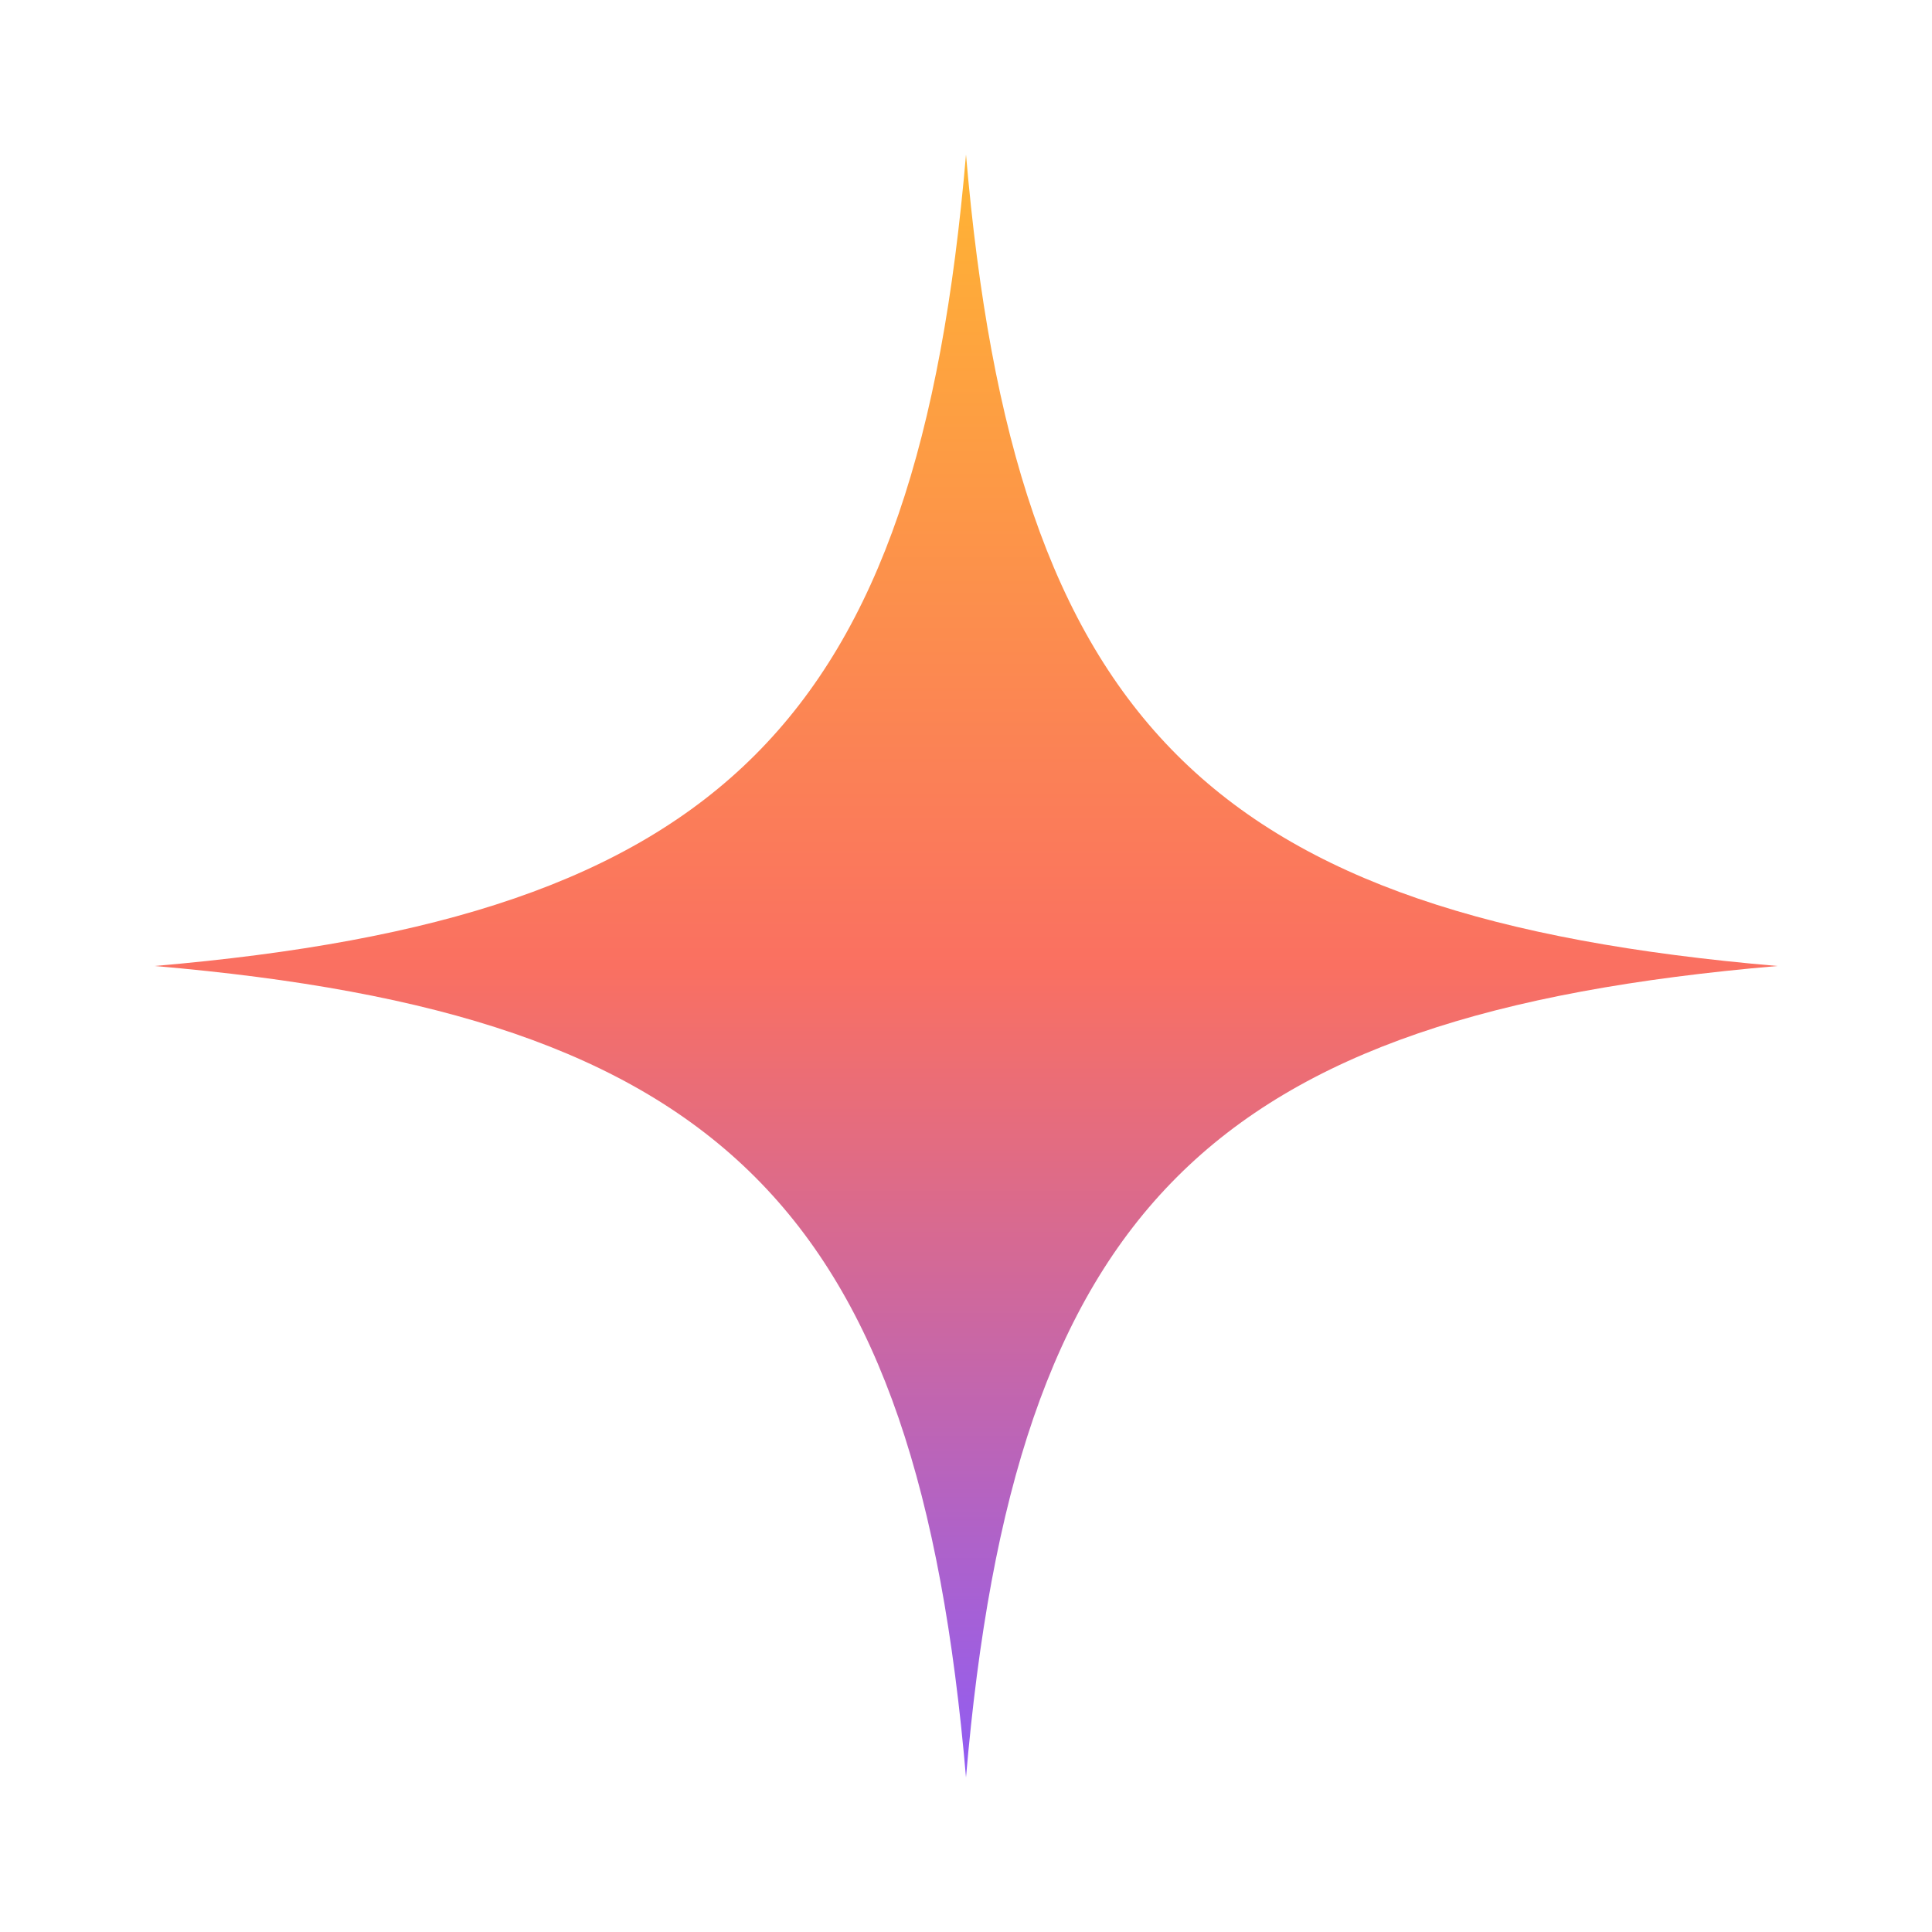
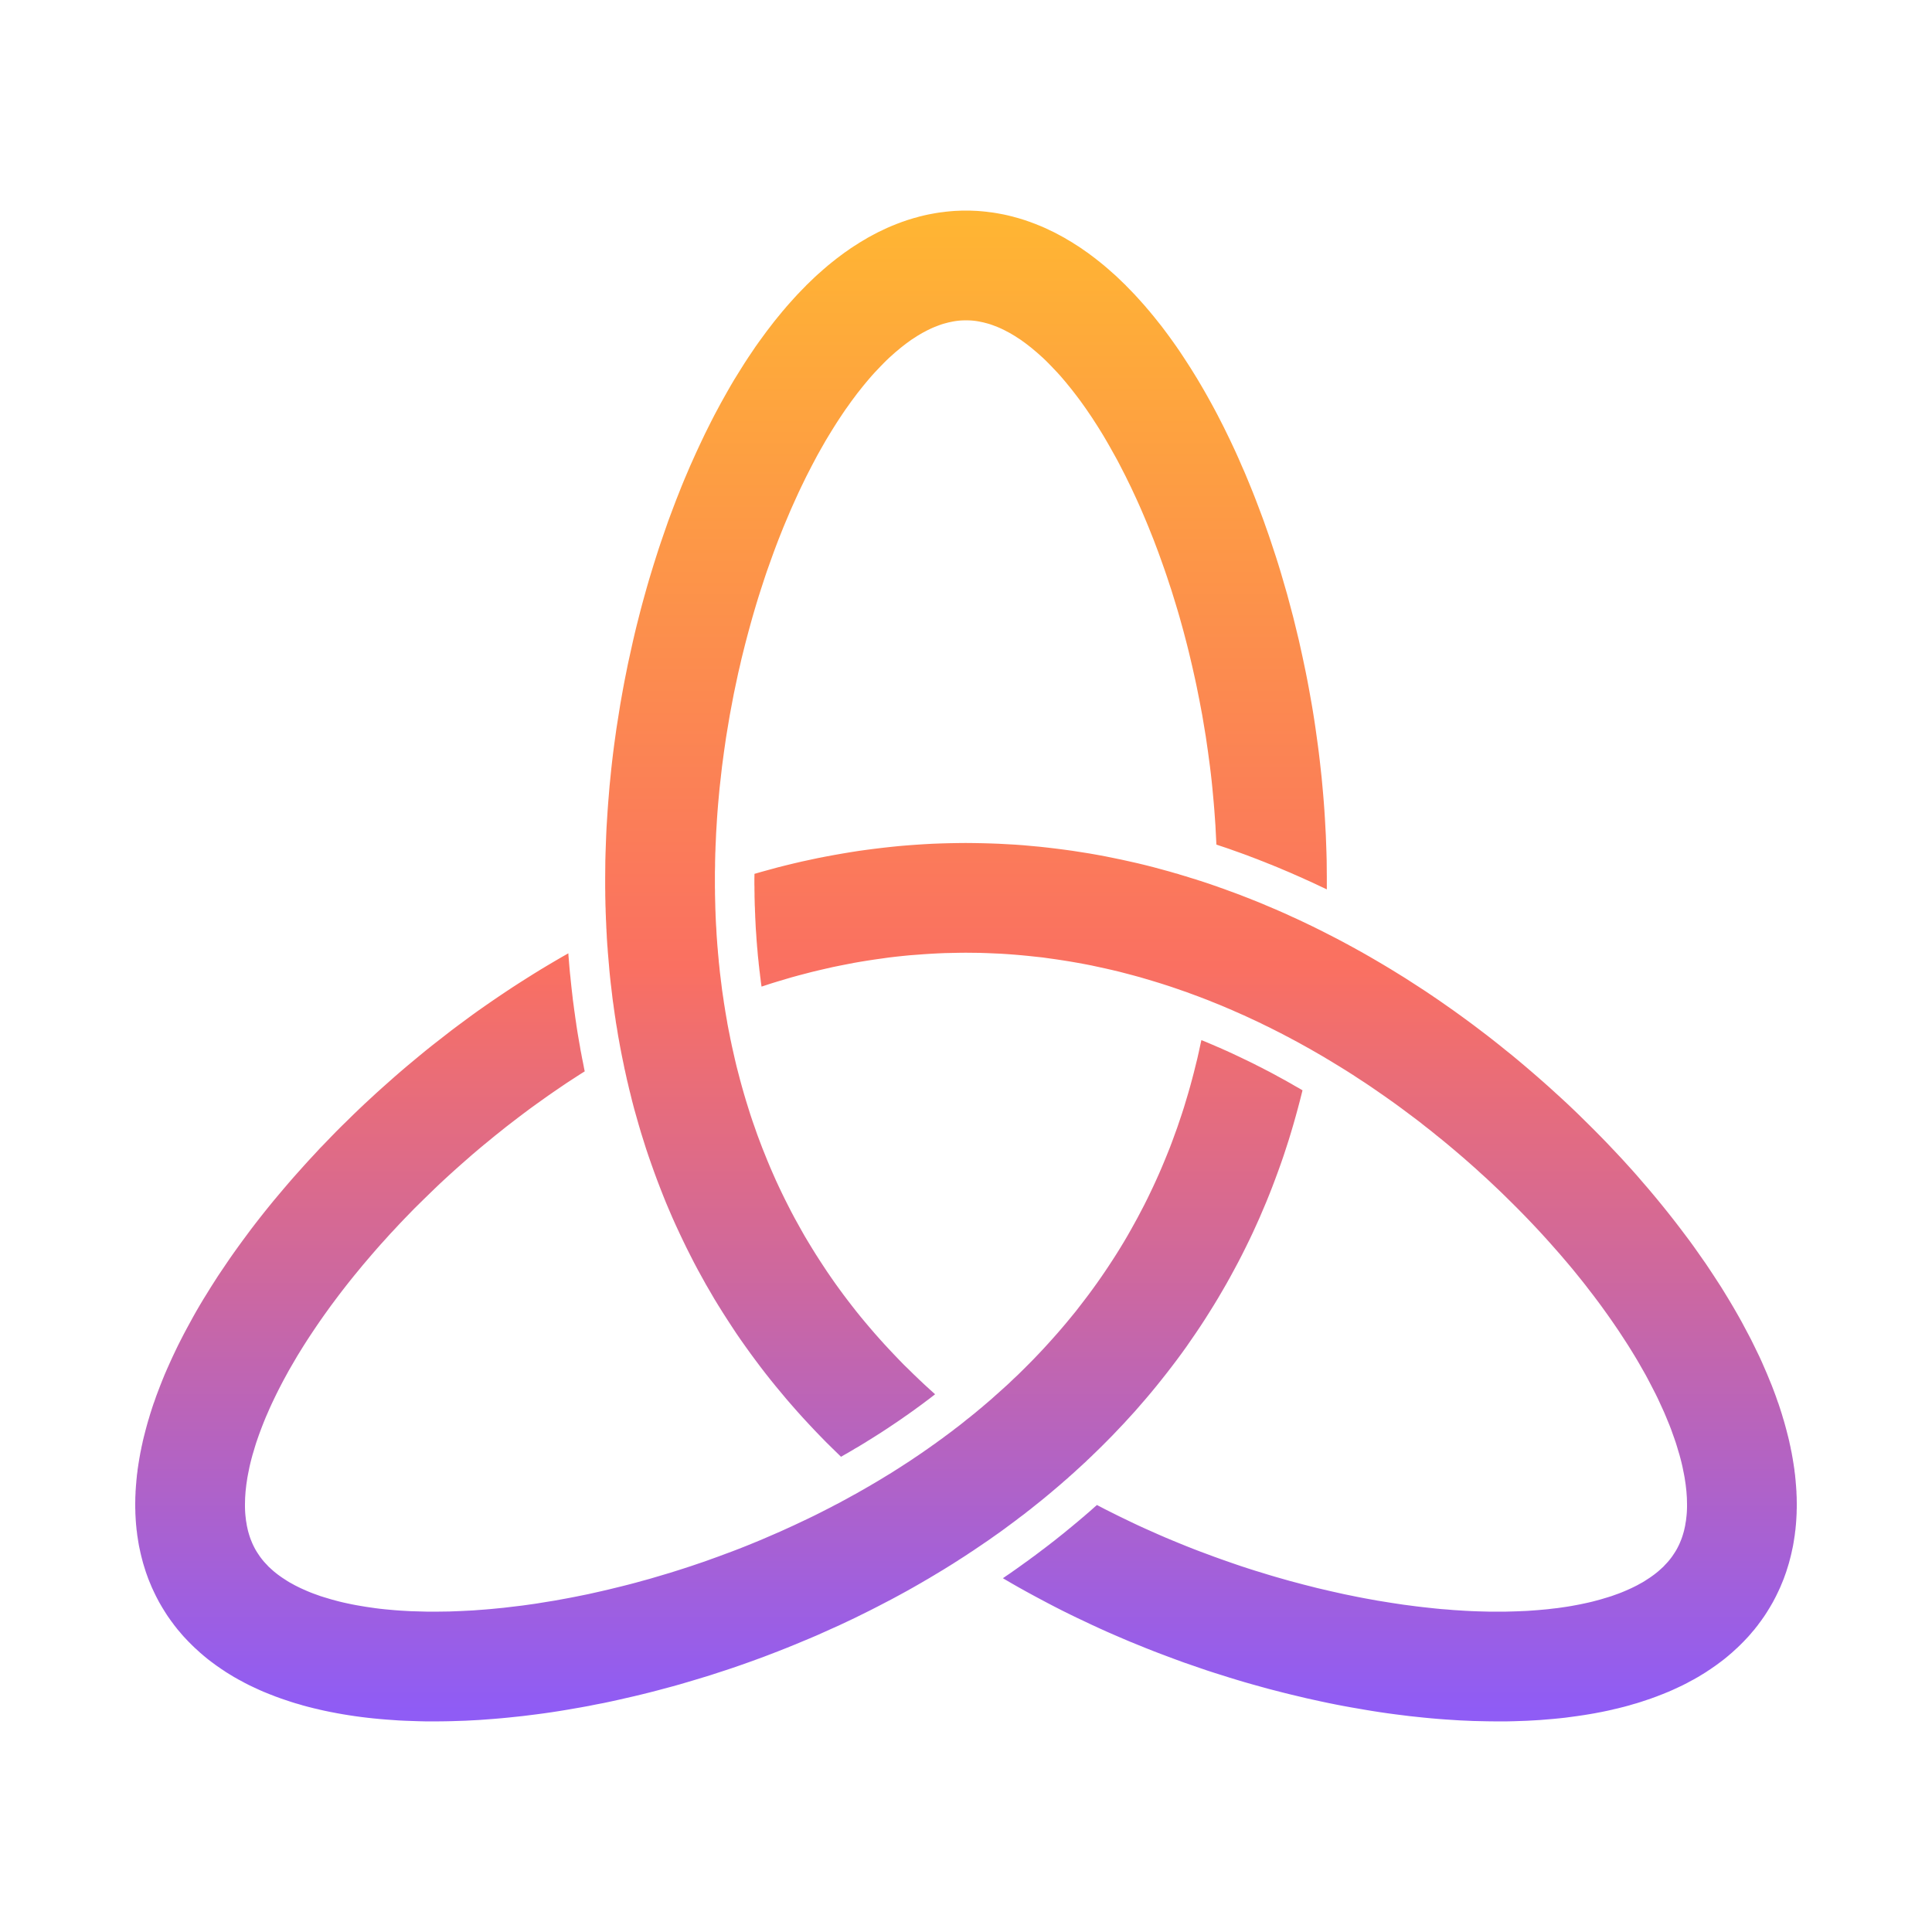
<svg xmlns="http://www.w3.org/2000/svg" width="256" height="256" viewBox="0 0 256 256">
  <defs>
    <linearGradient id="spark" x1="0" y1="0" x2="0" y2="1">
      <stop offset="0" stop-color="#FFB533" />
      <stop offset="0.5" stop-color="#FA7061" />
      <stop offset="1" stop-color="#8F5CF5" />
    </linearGradient>
  </defs>
-   <path d="M 128.00 20.48 C 134.45 95.74, 160.26 121.55, 235.52 128.00 C 160.26 134.45, 134.45 160.26, 128.00 235.52 C 121.55 160.26, 95.74 134.45, 20.48 128.00 C 95.74 121.55, 121.55 95.74, 128.00 20.48 Z" fill="url(#spark)" />
+   <path d="M111.58 192.95L111.92 192.75L112.28 192.55L112.60 192.36L112.98 192.14L113.27 191.96L113.64 191.75L113.97 191.55L114.30 191.35L114.67 191.13L114.96 190.94L115.34 190.71L115.64 190.52L115.99 190.30L116.32 190.09L116.64 189.89L116.96 189.68L117.65 189.23L117.96 189.02L118.29 188.80L118.63 188.57L118.93 188.37L119.25 188.15L119.57 187.93L119.92 187.68L120.23 187.47L120.55 187.24L120.89 187.00L121.17 186.80L121.52 186.54L121.80 186.34L122.14 186.09L122.45 185.86L122.75 185.63L123.05 185.41L123.36 185.17L123.71 184.90L123.91 184.74L123.90 184.74L123.19 184.10L122.49 183.46L121.79 182.80L121.11 182.15L120.43 181.48L119.75 180.82L119.09 180.14L118.44 179.46L117.79 178.77L117.15 178.08L116.52 177.38L115.90 176.68L115.28 175.96L114.68 175.25L114.08 174.53L113.49 173.80L112.91 173.06L112.34 172.32L111.78 171.58L111.23 170.83L110.68 170.07L110.15 169.31L109.62 168.54L109.11 167.77L108.60 166.99L108.10 166.21L107.61 165.42L107.13 164.63L106.65 163.83L106.19 163.02L105.74 162.21L105.29 161.40L104.85 160.57L104.43 159.75L104.01 158.92L103.60 158.08L103.20 157.24L102.81 156.40L102.43 155.54L102.06 154.69L101.70 153.83L101.35 152.96L101.00 152.09L100.67 151.22L100.34 150.34L100.03 149.45L99.72 148.57L99.42 147.67L99.14 146.78L98.86 145.88L98.59 144.97L98.33 144.06L98.08 143.15L97.84 142.23L97.60 141.31L97.38 140.38L97.17 139.45L96.96 138.52L96.92 138.31L96.92 138.31L96.86 138.03L96.78 137.66L96.70 137.24L96.62 136.84L96.54 136.45L96.46 136.03L96.39 135.66L96.32 135.22L96.25 134.84L96.18 134.43L96.11 134.02L96.05 133.63L95.98 133.20L95.92 132.83L95.86 132.39L95.80 132.00L95.74 131.59L95.68 131.18L95.63 130.78L95.58 130.35L95.53 129.98L95.48 129.54L95.43 129.15L95.38 128.73L95.34 128.32L95.30 127.93L95.25 127.49L95.22 127.11L95.18 126.68L95.14 126.28L95.11 125.87L95.07 125.44L95.04 125.06L95.01 124.62L94.98 124.23L94.95 123.80L94.93 123.39L94.91 122.99L94.88 122.56L94.86 122.17L94.84 121.73L94.82 121.34L94.81 120.92L94.79 120.50L94.78 120.10L94.77 119.66L94.76 119.28L94.75 118.84L94.74 118.44L94.74 118.03L94.73 117.60L94.73 117.21L94.73 116.77L94.73 116.38L94.73 115.95L94.73 115.54L94.74 115.13L94.75 114.69L94.75 114.31L94.76 113.87L94.77 113.47L94.78 113.05L94.80 112.63L94.81 112.23L94.83 111.79L94.85 111.40L94.85 111.38L94.85 111.38L94.89 110.41L94.95 109.43L95.01 108.44L95.08 107.46L95.16 106.47L95.25 105.49L95.34 104.51L95.45 103.53L95.56 102.55L95.67 101.58L95.80 100.60L95.93 99.63L96.07 98.66L96.21 97.69L96.37 96.73L96.53 95.77L96.69 94.81L96.87 93.85L97.05 92.90L97.23 91.95L97.43 91.00L97.63 90.06L97.83 89.12L98.05 88.19L98.26 87.26L98.49 86.34L98.72 85.42L98.96 84.50L99.20 83.60L99.45 82.69L99.70 81.79L99.96 80.90L100.22 80.02L100.49 79.14L100.77 78.26L101.05 77.40L101.33 76.54L101.62 75.68L101.92 74.84L102.22 74.00L102.52 73.17L102.83 72.34L103.14 71.53L103.46 70.72L103.78 69.92L104.11 69.13L104.44 68.35L104.77 67.57L105.11 66.81L105.45 66.06L105.79 65.31L106.14 64.57L106.49 63.85L106.84 63.13L107.20 62.43L107.56 61.73L107.92 61.05L108.28 60.37L108.65 59.71L109.02 59.06L109.39 58.41L109.77 57.78L110.14 57.17L110.52 56.56L110.90 55.96L111.28 55.38L111.66 54.81L112.04 54.25L112.43 53.71L112.81 53.17L113.20 52.65L113.58 52.14L113.97 51.65L114.35 51.17L114.77 50.66L115.16 50.20L115.54 49.76L115.93 49.33L116.32 48.92L116.70 48.52L117.08 48.13L117.46 47.75L117.84 47.39L118.22 47.05L118.60 46.71L118.97 46.40L119.34 46.09L119.71 45.80L120.07 45.52L120.43 45.26L120.79 45.00L121.15 44.77L121.50 44.54L121.85 44.33L122.19 44.13L122.53 43.95L122.87 43.77L123.20 43.61L123.52 43.46L123.85 43.32L124.16 43.20L124.48 43.08L124.79 42.97L125.09 42.88L125.40 42.80L125.70 42.72L125.99 42.66L126.28 42.60L126.57 42.55L126.86 42.51L127.15 42.48L127.43 42.46L127.72 42.45L128.00 42.45L128.28 42.45L128.57 42.46L128.85 42.48L129.14 42.51L129.43 42.55L129.72 42.60L130.01 42.66L130.30 42.72L130.60 42.80L130.91 42.88L131.21 42.97L131.52 43.08L131.84 43.20L132.15 43.32L132.48 43.46L132.80 43.61L133.13 43.77L133.47 43.95L133.81 44.13L134.15 44.33L134.50 44.54L134.85 44.77L135.21 45.00L135.57 45.26L135.93 45.52L136.29 45.80L136.66 46.09L137.03 46.40L137.40 46.71L137.78 47.05L138.16 47.39L138.54 47.75L138.92 48.13L139.30 48.52L139.68 48.92L140.07 49.33L140.46 49.76L140.84 50.20L141.23 50.66L141.58 51.09L141.97 51.57L142.36 52.07L142.75 52.58L143.14 53.10L143.52 53.63L143.91 54.18L144.29 54.74L144.68 55.31L145.06 55.90L145.44 56.49L145.82 57.10L146.20 57.72L146.57 58.35L146.94 58.99L147.31 59.65L147.68 60.31L148.05 60.98L148.41 61.67L148.77 62.37L149.13 63.07L149.48 63.79L149.84 64.52L150.18 65.25L150.53 66.00L150.87 66.75L151.21 67.52L151.54 68.29L151.87 69.07L152.20 69.87L152.52 70.67L152.84 71.47L153.15 72.29L153.46 73.11L153.76 73.94L154.06 74.78L154.36 75.63L154.65 76.48L154.93 77.34L155.22 78.21L155.49 79.08L155.76 79.96L156.03 80.85L156.29 81.74L156.54 82.64L156.79 83.54L157.03 84.45L157.27 85.37L157.50 86.29L157.72 87.21L157.94 88.14L158.15 89.07L158.36 90.01L158.56 90.95L158.75 91.90L158.94 92.85L159.12 93.80L159.30 94.75L159.46 95.71L159.62 96.67L159.78 97.64L159.92 98.61L160.06 99.58L160.19 100.55L160.32 101.52L160.44 102.50L160.55 103.48L160.65 104.46L160.74 105.44L160.83 106.42L160.91 107.40L160.98 108.38L161.05 109.37L161.10 110.35L161.15 111.34L161.18 111.91L161.52 112.03L161.94 112.17L162.06 112.21L162.48 112.35L162.89 112.49L163.39 112.67L163.84 112.83L164.29 112.99L164.79 113.17L165.20 113.32L165.31 113.36L165.72 113.52L166.14 113.68L166.62 113.86L167.07 114.04L167.51 114.21L168.00 114.41L168.41 114.57L168.52 114.61L168.92 114.78L169.34 114.95L169.81 115.15L170.26 115.34L170.69 115.52L171.18 115.73L171.58 115.91L171.68 115.95L172.08 116.13L172.50 116.31L172.95 116.52L173.40 116.72L173.82 116.91L174.31 117.14L174.71 117.33L175.18 117.55L175.61 117.75L175.81 117.85L175.81 117.32L175.81 116.22L175.80 115.11L175.79 114.00L175.76 112.90L175.72 111.79L175.68 110.69L175.62 109.59L175.56 108.49L175.49 107.38L175.41 106.29L175.32 105.19L175.22 104.09L175.12 103.00L175.00 101.91L174.88 100.82L174.75 99.73L174.61 98.65L174.46 97.57L174.31 96.49L174.15 95.41L173.98 94.34L173.80 93.27L173.61 92.21L173.42 91.15L173.22 90.09L173.01 89.03L172.79 87.98L172.57 86.94L172.34 85.90L172.11 84.86L171.86 83.83L171.61 82.80L171.36 81.78L171.09 80.76L170.82 79.75L170.55 78.74L170.26 77.74L169.97 76.74L169.68 75.75L169.38 74.77L169.07 73.79L168.75 72.82L168.43 71.85L168.11 70.90L167.77 69.94L167.44 69.00L167.09 68.06L166.74 67.13L166.39 66.21L166.03 65.29L165.66 64.38L165.29 63.48L164.92 62.59L164.53 61.71L164.15 60.83L163.76 59.96L163.36 59.10L162.96 58.25L162.55 57.41L162.14 56.57L161.72 55.75L161.30 54.93L160.87 54.12L160.44 53.33L160.00 52.54L159.56 51.76L159.11 50.99L158.66 50.23L158.20 49.48L157.74 48.74L157.27 48.01L156.80 47.29L156.33 46.58L155.85 45.88L155.36 45.19L154.87 44.51L154.38 43.85L153.88 43.19L153.37 42.55L152.86 41.91L152.41 41.37L152.35 41.29L151.89 40.76L151.83 40.68L151.37 40.16L151.30 40.08L150.84 39.57L150.77 39.49L150.31 38.99L150.23 38.91L149.77 38.43L149.69 38.35L149.23 37.88L149.15 37.79L148.68 37.34L148.59 37.25L148.13 36.81L148.04 36.72L147.57 36.29L147.47 36.21L147.00 35.79L146.90 35.70L146.43 35.30L146.33 35.21L145.85 34.82L145.75 34.74L145.27 34.36L145.16 34.27L144.68 33.91L144.56 33.82L144.09 33.47L143.97 33.39L143.48 33.05L143.36 32.96L142.88 32.64L142.75 32.56L142.26 32.25L142.13 32.16L141.64 31.87L141.50 31.79L141.02 31.50L140.87 31.42L140.39 31.16L140.24 31.08L139.75 30.82L139.59 30.74L139.10 30.51L138.94 30.43L138.45 30.20L138.29 30.13L137.80 29.92L137.62 29.85L137.13 29.65L136.96 29.59L136.46 29.40L136.28 29.34L135.79 29.17L135.60 29.11L135.11 28.96L134.92 28.90L134.43 28.77L134.23 28.71L133.74 28.59L133.54 28.54L133.04 28.43L132.84 28.39L132.35 28.30L132.14 28.26L131.65 28.18L131.44 28.15L130.94 28.09L130.73 28.06L130.24 28.01L130.02 27.99L129.53 27.95L129.31 27.94L128.82 27.92L128.60 27.91L128.11 27.91L127.89 27.91L127.40 27.91L127.18 27.92L126.69 27.94L126.47 27.95L125.98 27.99L125.76 28.01L125.27 28.06L125.06 28.09L124.56 28.15L124.35 28.18L123.86 28.26L123.65 28.30L123.16 28.39L122.96 28.43L122.46 28.54L122.26 28.59L121.77 28.71L121.57 28.77L121.08 28.90L120.89 28.96L120.40 29.11L120.21 29.17L119.72 29.34L119.54 29.40L119.04 29.59L118.87 29.65L118.38 29.85L118.20 29.92L117.71 30.13L117.55 30.20L117.06 30.43L116.90 30.51L116.41 30.74L116.25 30.82L115.76 31.08L115.61 31.16L115.13 31.42L114.98 31.50L114.50 31.79L114.36 31.87L113.87 32.16L113.74 32.25L113.25 32.56L113.12 32.64L112.64 32.96L112.52 33.05L112.03 33.39L111.91 33.47L111.44 33.82L111.32 33.91L110.84 34.27L110.73 34.36L110.25 34.74L110.15 34.82L109.67 35.21L109.57 35.30L109.10 35.70L109.00 35.79L108.53 36.21L108.43 36.29L107.96 36.72L107.87 36.81L107.41 37.25L107.32 37.34L106.85 37.79L106.77 37.88L106.31 38.35L106.23 38.43L105.77 38.91L105.69 38.99L105.23 39.49L105.16 39.57L104.70 40.08L104.63 40.16L104.17 40.68L104.11 40.76L103.65 41.29L103.59 41.37L103.08 41.99L102.57 42.62L102.07 43.27L101.57 43.92L101.08 44.59L100.59 45.26L100.10 45.95L99.63 46.65L99.15 47.36L98.68 48.08L98.22 48.81L97.76 49.55L97.30 50.29L96.85 51.05L96.41 51.82L95.97 52.60L95.53 53.39L95.10 54.19L94.67 54.99L94.25 55.81L93.84 56.63L93.42 57.47L93.02 58.31L92.62 59.16L92.22 60.02L91.83 60.89L91.44 61.76L91.06 62.65L90.68 63.54L90.31 64.44L89.95 65.35L89.59 66.26L89.24 67.18L88.89 68.11L88.54 69.05L88.21 70.00L87.88 70.95L87.55 71.91L87.23 72.87L86.92 73.84L86.61 74.82L86.31 75.80L86.01 76.79L85.72 77.79L85.44 78.79L85.16 79.80L84.89 80.81L84.63 81.83L84.37 82.85L84.12 83.88L83.88 84.91L83.65 85.95L83.42 86.99L83.19 88.04L82.98 89.09L82.77 90.14L82.57 91.20L82.38 92.26L82.19 93.33L82.02 94.40L81.85 95.47L81.68 96.54L81.53 97.62L81.38 98.70L81.24 99.79L81.11 100.88L80.99 101.96L80.88 103.06L80.77 104.15L80.68 105.25L80.59 106.34L80.51 107.44L80.44 108.54L80.37 109.65L80.32 110.75L80.28 111.85L80.24 112.96L80.21 114.06L80.20 115.17L80.19 116.28L80.19 117.39L80.19 117.69L80.19 117.73L80.20 118.19L80.20 118.24L80.20 118.49L80.20 118.66L80.20 118.67L80.21 119.11L80.22 119.43L80.22 119.60L80.22 119.61L80.22 119.61L80.23 120.05L80.25 120.53L80.25 120.56L80.25 120.71L80.26 120.97L80.26 121.00L80.28 121.45L80.28 121.52L80.29 121.82L80.30 121.94L80.30 121.94L80.32 122.38L80.34 122.88L80.34 122.88L80.34 122.93L80.36 123.23L80.36 123.32L80.39 123.80L80.41 124.27L80.44 124.72L80.47 125.21L80.51 125.65L80.54 126.14L80.58 126.60L80.62 127.06L80.66 127.54L80.70 127.98L80.74 128.48L80.78 128.92L80.83 129.41L80.88 129.87L80.93 130.33L80.99 130.81L81.04 131.25L81.10 131.75L81.15 132.19L81.21 132.67L81.28 133.13L81.34 133.59L81.41 134.07L81.47 134.51L81.55 135.01L81.61 135.45L81.69 135.93L81.77 136.39L81.84 136.84L81.92 137.33L82.00 137.76L82.09 138.26L82.17 138.70L82.26 139.17L82.30 139.36L82.30 139.36L82.30 139.40L82.35 139.62L82.35 139.64L82.44 140.08L82.46 140.18L82.52 140.48L82.54 140.57L82.54 140.57L82.63 141.00L82.73 141.50L82.73 141.50L82.74 141.56L82.81 141.86L82.83 141.94L82.93 142.41L82.94 142.44L82.98 142.64L83.03 142.85L83.03 142.87L83.13 143.31L83.16 143.41L83.23 143.71L83.25 143.80L83.25 143.80L83.35 144.23L83.47 144.72L83.47 144.73L83.49 144.78L83.75 145.85L84.03 146.92L84.33 147.98L84.63 149.04L84.94 150.09L85.27 151.14L85.60 152.19L85.95 153.23L86.31 154.26L86.68 155.30L87.06 156.33L87.45 157.35L87.85 158.37L88.26 159.39L88.69 160.40L89.12 161.40L89.57 162.40L90.03 163.39L90.50 164.38L90.98 165.37L91.47 166.34L91.97 167.32L92.48 168.28L93.01 169.24L93.54 170.20L94.09 171.14L94.64 172.09L95.21 173.02L95.79 173.95L96.38 174.87L96.98 175.79L97.58 176.70L98.20 177.60L98.83 178.49L99.47 179.38L100.12 180.26L100.78 181.14L101.45 182.01L102.13 182.87L102.82 183.72L103.52 184.56L104.22 185.40L104.94 186.23L105.67 187.06L106.40 187.87L107.15 188.68L107.90 189.48L108.66 190.27L109.43 191.06L110.21 191.83L111.00 192.60L111.44 193.03ZM199.73 228.09L200.61 228.07L201.48 228.04L202.35 228.01L203.21 227.96L204.07 227.91L204.91 227.84L205.76 227.77L206.59 227.69L207.42 227.60L208.24 227.49L209.05 227.38L209.86 227.26L210.66 227.13L211.35 227.01L211.45 226.99L212.13 226.86L212.24 226.84L212.91 226.70L213.01 226.68L213.68 226.53L213.78 226.50L214.44 226.35L214.55 226.32L215.19 226.16L215.30 226.13L215.93 225.96L216.05 225.92L216.67 225.74L216.79 225.71L217.40 225.52L217.52 225.48L218.12 225.28L218.24 225.24L218.83 225.04L218.96 224.99L219.54 224.78L219.66 224.73L220.23 224.51L220.36 224.46L220.92 224.23L221.05 224.18L221.60 223.94L221.73 223.88L222.27 223.63L222.40 223.57L222.93 223.32L223.07 223.25L223.58 222.99L223.72 222.91L224.22 222.64L224.36 222.57L224.85 222.29L225.00 222.21L225.47 221.92L225.62 221.83L226.09 221.54L226.23 221.44L226.69 221.14L226.83 221.04L227.28 220.73L227.42 220.63L227.85 220.31L228.00 220.20L228.42 219.88L228.57 219.76L228.97 219.43L229.12 219.30L229.52 218.96L229.66 218.83L230.04 218.48L230.19 218.35L230.56 217.99L230.70 217.85L231.06 217.49L231.20 217.34L231.55 216.97L231.69 216.82L232.02 216.44L232.15 216.28L232.48 215.90L232.61 215.73L232.92 215.34L233.04 215.17L233.34 214.77L233.46 214.60L233.75 214.19L233.87 214.01L234.14 213.59L234.25 213.41L234.51 212.99L234.62 212.80L234.87 212.37L234.97 212.19L235.20 211.75L235.30 211.56L235.52 211.11L235.61 210.92L235.82 210.47L235.91 210.27L236.10 209.81L236.18 209.62L236.37 209.15L236.44 208.95L236.61 208.48L236.68 208.28L236.83 207.80L236.89 207.61L237.04 207.12L237.09 206.93L237.22 206.43L237.27 206.24L237.39 205.74L237.43 205.54L237.54 205.04L237.58 204.85L237.67 204.33L237.70 204.14L237.78 203.62L237.81 203.44L237.87 202.91L237.90 202.73L237.95 202.19L237.97 202.01L238.01 201.47L238.02 201.30L238.05 200.75L238.06 200.58L238.07 200.03L238.08 199.86L238.08 199.30L238.08 199.14L238.07 198.57L238.07 198.41L238.04 197.84L238.04 197.68L238.00 197.11L237.99 196.95L237.94 196.37L237.93 196.22L237.87 195.63L237.86 195.49L237.78 194.90L237.77 194.75L237.68 194.16L237.66 194.02L237.56 193.41L237.54 193.28L237.43 192.67L237.41 192.54L237.28 191.93L237.26 191.80L237.12 191.18L237.10 191.06L236.95 190.43L236.92 190.32L236.76 189.69L236.73 189.57L236.56 188.94L236.53 188.83L236.35 188.19L236.31 188.08L236.12 187.43L236.09 187.33L235.88 186.68L235.85 186.58L235.63 185.92L235.59 185.83L235.36 185.17L235.33 185.07L235.05 184.32L234.76 183.56L234.45 182.81L234.14 182.05L233.81 181.29L233.48 180.53L233.13 179.76L232.76 179.00L232.39 178.24L232.01 177.47L231.61 176.71L231.20 175.94L230.79 175.17L230.36 174.40L229.92 173.63L229.47 172.86L229.01 172.09L228.54 171.32L228.06 170.54L227.56 169.77L227.06 169.00L226.55 168.23L226.03 167.45L225.49 166.68L224.95 165.91L224.40 165.13L223.84 164.36L223.26 163.59L222.68 162.82L222.09 162.05L221.49 161.28L220.88 160.51L220.26 159.74L219.63 158.97L218.99 158.20L218.35 157.44L217.69 156.68L217.03 155.91L216.36 155.15L215.68 154.40L214.99 153.64L214.29 152.89L213.58 152.14L212.87 151.39L212.14 150.64L211.41 149.90L210.67 149.16L209.92 148.42L209.17 147.68L208.41 146.95L207.64 146.22L206.86 145.50L206.07 144.78L205.28 144.06L204.48 143.35L203.67 142.64L202.86 141.94L202.04 141.24L201.21 140.54L200.38 139.85L199.53 139.17L198.69 138.49L197.83 137.81L196.97 137.14L196.10 136.48L195.23 135.82L194.35 135.17L193.46 134.52L192.57 133.88L191.67 133.25L190.77 132.62L189.86 132.00L188.94 131.38L188.02 130.78L187.09 130.18L186.16 129.58L185.22 129.00L184.28 128.42L183.33 127.85L182.38 127.29L181.42 126.73L181.17 126.59L181.17 126.59L180.81 126.38L180.73 126.34L180.46 126.18L180.39 126.14L180.38 126.14L180.00 125.93L179.57 125.69L179.56 125.68L179.49 125.64L179.22 125.50L179.17 125.47L178.76 125.25L178.73 125.23L178.52 125.11L178.35 125.03L178.34 125.02L177.95 124.81L177.78 124.72L177.54 124.59L177.51 124.58L177.51 124.58L177.12 124.37L176.69 124.15L176.67 124.14L176.56 124.08L176.31 123.95L176.28 123.94L175.87 123.73L175.44 123.51L175.05 123.31L174.60 123.09L174.20 122.89L173.77 122.68L173.35 122.48L172.94 122.28L172.49 122.07L172.09 121.88L171.64 121.67L171.23 121.49L170.80 121.29L170.37 121.09L169.96 120.91L169.50 120.71L169.10 120.53L168.64 120.34L168.22 120.16L167.79 119.98L167.35 119.79L166.94 119.62L166.47 119.43L166.06 119.27L165.60 119.08L165.18 118.92L164.74 118.75L164.29 118.57L163.88 118.42L163.40 118.24L162.98 118.09L162.52 117.92L162.09 117.76L161.65 117.61L161.19 117.44L160.77 117.30L160.29 117.13L160.29 117.13L160.28 117.13L160.20 117.10L159.87 116.99L159.41 116.84L159.38 116.83L159.24 116.78L158.99 116.70L158.96 116.70L158.52 116.55L158.46 116.53L158.19 116.45L158.06 116.41L158.05 116.41L157.63 116.28L157.14 116.12L157.14 116.12L157.13 116.12L156.98 116.08L156.72 116.00L156.25 115.86L156.23 115.85L156.08 115.80L155.83 115.73L155.80 115.73L155.53 115.65L155.53 115.65L155.02 115.50L153.96 115.21L152.89 114.92L151.83 114.65L150.76 114.39L149.69 114.15L148.61 113.91L147.54 113.69L146.46 113.47L145.38 113.27L144.30 113.08L143.22 112.91L142.14 112.74L141.05 112.59L139.97 112.45L138.88 112.32L137.79 112.20L136.70 112.10L135.61 112.00L134.52 111.92L133.42 111.86L132.33 111.80L131.24 111.76L130.15 111.73L129.05 111.71L127.96 111.70L126.87 111.71L125.77 111.73L124.68 111.76L123.59 111.80L122.49 111.86L121.40 111.93L120.31 112.01L119.22 112.10L118.13 112.21L117.04 112.33L115.95 112.46L114.87 112.60L113.78 112.75L112.70 112.92L111.62 113.10L110.54 113.29L109.46 113.49L108.38 113.70L107.31 113.93L106.24 114.16L105.17 114.41L104.10 114.67L103.03 114.94L101.97 115.23L100.91 115.52L99.97 115.79L99.97 115.99L99.96 116.41L99.96 116.76L99.96 117.20L99.97 117.56L99.97 117.98L99.98 118.37L99.98 118.75L99.99 119.13L100.00 119.52L100.01 119.96L100.03 120.33L100.04 120.73L100.06 121.14L100.07 121.50L100.09 121.89L100.11 122.28L100.13 122.71L100.15 123.09L100.18 123.48L100.21 123.90L100.23 124.24L100.26 124.68L100.29 125.03L100.32 125.45L100.36 125.84L100.39 126.21L100.42 126.59L100.46 126.97L100.51 127.41L100.54 127.76L100.59 128.17L100.63 128.57L100.68 128.93L100.72 129.31L100.77 129.68L100.82 130.12L100.87 130.48L100.91 130.73L101.22 130.63L102.13 130.33L103.04 130.05L103.95 129.78L104.86 129.51L105.77 129.26L106.69 129.02L107.61 128.78L108.53 128.56L109.44 128.35L110.36 128.14L111.29 127.95L112.21 127.77L113.13 127.59L114.05 127.43L114.98 127.28L115.90 127.14L116.83 127.01L117.75 126.88L118.68 126.77L119.61 126.67L120.53 126.58L121.46 126.51L122.39 126.44L123.32 126.38L124.24 126.33L125.17 126.29L126.10 126.27L127.03 126.25L127.96 126.24L128.89 126.25L129.82 126.26L130.75 126.29L131.67 126.33L132.60 126.37L133.53 126.43L134.46 126.50L135.39 126.58L136.31 126.67L137.24 126.77L138.17 126.87L139.09 127.00L140.02 127.13L140.94 127.27L141.87 127.42L142.79 127.58L143.72 127.75L144.64 127.93L145.56 128.13L146.48 128.33L147.40 128.54L148.32 128.76L149.24 129.00L150.15 129.24L151.07 129.49L151.98 129.76L152.89 130.03L153.80 130.31L154.61 130.57L154.61 130.57L154.86 130.65L155.28 130.79L155.63 130.91L156.04 131.05L156.41 131.18L156.81 131.32L157.20 131.45L157.57 131.59L157.98 131.74L158.33 131.87L158.74 132.02L159.11 132.16L159.50 132.31L159.89 132.46L160.25 132.60L160.66 132.77L161.01 132.91L161.41 133.07L161.78 133.22L162.16 133.38L162.55 133.55L162.91 133.70L163.31 133.87L163.66 134.03L164.06 134.20L164.43 134.37L164.80 134.53L165.19 134.71L165.54 134.87L165.94 135.06L166.29 135.22L166.67 135.40L167.05 135.58L167.41 135.76L167.80 135.95L168.14 136.11L168.53 136.31L168.89 136.49L169.26 136.68L169.64 136.87L169.99 137.05L170.38 137.26L170.72 137.43L171.10 137.64L171.46 137.83L171.82 138.02L172.20 138.23L172.54 138.42L172.92 138.63L173.26 138.82L173.64 139.03L174.00 139.24L174.35 139.44L174.73 139.66L175.06 139.85L175.44 140.07L175.78 140.28L176.14 140.49L176.50 140.71L176.84 140.92L177.22 141.15L177.55 141.35L177.92 141.58L178.26 141.79L178.61 142.01L178.97 142.24L178.97 142.24L179.24 142.41L180.06 142.95L180.89 143.49L181.71 144.04L182.52 144.60L183.33 145.16L184.14 145.73L184.94 146.30L185.73 146.88L186.52 147.47L187.31 148.06L188.09 148.65L188.86 149.26L189.63 149.86L190.39 150.48L191.15 151.09L191.90 151.71L192.65 152.34L193.39 152.97L194.12 153.60L194.85 154.24L195.57 154.88L196.28 155.53L196.99 156.17L197.69 156.83L198.38 157.48L199.07 158.14L199.74 158.80L200.41 159.46L201.08 160.13L201.73 160.79L202.38 161.46L203.02 162.13L203.66 162.81L204.28 163.48L204.90 164.16L205.50 164.83L206.10 165.51L206.70 166.19L207.28 166.87L207.85 167.54L208.42 168.22L208.97 168.90L209.52 169.58L210.06 170.26L210.58 170.94L211.10 171.61L211.61 172.29L212.11 172.96L212.60 173.64L213.08 174.31L213.55 174.98L214.01 175.65L214.46 176.31L214.90 176.98L215.33 177.64L215.75 178.29L216.16 178.95L216.56 179.60L216.95 180.25L217.32 180.89L217.69 181.54L218.05 182.17L218.39 182.81L218.72 183.44L219.04 184.06L219.36 184.68L219.66 185.29L219.94 185.90L220.22 186.51L220.49 187.10L220.74 187.69L220.98 188.28L221.22 188.86L221.44 189.43L221.66 190.05L221.86 190.61L222.05 191.16L222.22 191.71L222.38 192.25L222.54 192.78L222.68 193.30L222.81 193.81L222.93 194.32L223.03 194.82L223.13 195.31L223.22 195.79L223.29 196.26L223.36 196.72L223.41 197.17L223.46 197.61L223.49 198.04L223.52 198.47L223.53 198.88L223.54 199.28L223.54 199.68L223.53 200.06L223.51 200.44L223.48 200.80L223.44 201.15L223.40 201.50L223.34 201.84L223.29 202.16L223.22 202.48L223.15 202.79L223.07 203.09L222.98 203.39L222.89 203.67L222.79 203.95L222.68 204.22L222.57 204.49L222.45 204.75L222.32 205.01L222.19 205.26L222.05 205.50L221.90 205.74L221.74 205.98L221.58 206.22L221.41 206.45L221.23 206.68L221.04 206.91L220.84 207.13L220.63 207.35L220.42 207.58L220.19 207.79L219.95 208.01L219.70 208.23L219.44 208.44L219.17 208.65L218.88 208.86L218.58 209.07L218.27 209.27L217.95 209.48L217.62 209.68L217.27 209.87L216.91 210.07L216.53 210.26L216.14 210.45L215.74 210.63L215.33 210.81L214.90 210.99L214.46 211.16L214.01 211.32L213.54 211.49L213.06 211.64L212.56 211.79L212.06 211.94L211.54 212.08L211.01 212.22L210.46 212.35L209.91 212.47L209.34 212.59L208.76 212.70L208.22 212.80L207.61 212.90L207.00 212.99L206.37 213.08L205.73 213.15L205.08 213.23L204.42 213.29L203.75 213.35L203.07 213.40L202.38 213.45L201.68 213.48L200.97 213.51L200.25 213.53L199.53 213.55L198.79 213.55L198.04 213.55L197.29 213.55L196.53 213.53L195.76 213.51L194.98 213.48L194.19 213.44L193.40 213.39L192.60 213.34L191.79 213.27L190.98 213.21L190.16 213.13L189.33 213.04L188.50 212.95L187.66 212.85L186.82 212.74L185.97 212.63L185.11 212.50L184.25 212.37L183.39 212.23L182.52 212.09L181.64 211.93L180.76 211.77L179.88 211.60L179.00 211.42L178.11 211.24L177.22 211.04L176.32 210.84L175.42 210.63L174.52 210.42L173.62 210.19L172.71 209.96L171.81 209.72L170.90 209.48L169.99 209.22L169.07 208.96L168.16 208.69L167.25 208.41L166.33 208.13L165.42 207.84L164.50 207.54L163.59 207.23L162.67 206.91L161.76 206.59L160.84 206.26L159.93 205.92L159.01 205.58L158.10 205.23L157.19 204.87L156.28 204.50L155.38 204.13L154.47 203.75L153.57 203.36L152.67 202.96L151.77 202.56L150.87 202.15L149.98 201.73L149.09 201.30L148.20 200.87L147.32 200.43L146.44 199.99L145.56 199.53L145.35 199.42L145.04 199.69L144.68 200.01L144.32 200.33L143.92 200.67L143.59 200.96L143.49 201.04L143.16 201.32L142.82 201.61L142.42 201.94L142.05 202.25L141.68 202.55L141.27 202.89L140.93 203.17L140.84 203.24L140.50 203.51L140.15 203.79L139.75 204.11L139.36 204.41L138.99 204.70L138.57 205.02L138.22 205.29L138.13 205.35L137.78 205.62L137.42 205.89L137.02 206.19L136.62 206.48L136.25 206.76L135.81 207.07L135.45 207.33L135.02 207.64L134.64 207.91L134.24 208.19L133.83 208.48L133.46 208.73L133.37 208.79L133.01 209.04L132.89 209.12L133.02 209.20L133.98 209.76L134.94 210.31L135.91 210.85L136.88 211.38L137.85 211.90L138.83 212.42L139.81 212.93L140.79 213.43L141.78 213.92L142.77 214.40L143.77 214.87L144.76 215.34L145.76 215.80L146.76 216.25L147.77 216.69L148.77 217.12L149.78 217.55L150.79 217.96L151.80 218.37L152.81 218.77L153.83 219.16L154.84 219.54L155.86 219.92L156.87 220.29L157.89 220.64L158.90 220.99L159.92 221.34L160.94 221.67L161.96 221.99L162.97 222.31L163.99 222.62L165.00 222.92L166.02 223.21L167.03 223.49L168.04 223.77L169.05 224.03L170.06 224.29L171.07 224.54L172.08 224.78L173.08 225.02L174.08 225.24L175.08 225.46L176.08 225.67L177.07 225.87L178.06 226.06L179.05 226.24L180.04 226.41L181.02 226.58L182.00 226.74L182.97 226.89L183.94 227.03L184.91 227.16L185.87 227.28L186.83 227.40L187.78 227.50L188.73 227.60L189.68 227.69L190.62 227.77L191.55 227.84L192.48 227.90L193.41 227.96L194.33 228.00L195.24 228.04L196.15 228.06L197.06 228.08L197.95 228.09L198.84 228.09ZM58.12 228.09L59.02 228.08L59.92 228.06L60.83 228.03L61.74 228.00L62.66 227.95L63.58 227.90L64.51 227.83L65.45 227.76L66.39 227.68L67.33 227.59L68.28 227.49L69.23 227.39L70.19 227.27L71.15 227.15L72.12 227.02L73.09 226.88L74.06 226.73L75.04 226.57L76.02 226.40L77.00 226.23L77.99 226.05L78.98 225.85L79.98 225.66L80.97 225.45L81.97 225.23L82.97 225.00L83.98 224.77L84.98 224.53L85.99 224.28L87.00 224.02L88.01 223.75L89.02 223.48L90.03 223.20L91.05 222.90L92.06 222.60L93.08 222.29L94.10 221.98L95.11 221.65L96.13 221.32L97.15 220.98L98.16 220.63L99.18 220.27L100.20 219.90L101.21 219.53L102.23 219.14L103.24 218.75L104.25 218.35L105.26 217.94L106.27 217.52L107.28 217.10L108.29 216.67L109.29 216.22L110.29 215.77L111.29 215.32L112.29 214.85L113.28 214.38L114.27 213.89L115.26 213.40L116.24 212.90L117.22 212.39L118.20 211.88L119.18 211.35L120.15 210.82L121.11 210.28L122.07 209.73L122.63 209.40L122.63 209.40L122.98 209.20L122.98 209.20L123.03 209.17L123.30 209.01L123.36 208.97L123.77 208.73L123.80 208.71L123.98 208.60L124.16 208.49L124.17 208.49L124.56 208.25L124.66 208.19L124.93 208.03L124.98 208.00L124.98 208.00L125.35 207.77L125.77 207.51L125.78 207.50L125.87 207.45L126.12 207.29L126.16 207.27L126.55 207.02L126.59 206.99L126.81 206.86L126.95 206.77L126.95 206.76L127.33 206.52L127.61 206.34L127.74 206.26L127.75 206.25L127.75 206.25L128.12 206.01L128.52 205.74L128.91 205.49L129.29 205.23L129.69 204.96L130.06 204.71L130.47 204.43L130.84 204.18L131.23 203.91L131.62 203.63L131.99 203.37L132.39 203.09L132.75 202.83L133.15 202.54L133.51 202.27L133.89 201.99L134.28 201.70L134.63 201.44L135.03 201.13L135.38 200.87L135.78 200.57L136.14 200.28L136.51 200.00L136.88 199.70L137.23 199.42L137.63 199.10L137.97 198.83L138.35 198.52L138.71 198.22L139.06 197.93L139.44 197.61L139.77 197.33L140.16 197.00L140.50 196.71L140.87 196.39L140.88 196.37L140.99 196.28L141.20 196.10L141.22 196.08L141.57 195.78L141.61 195.73L141.82 195.55L141.93 195.46L141.93 195.45L142.26 195.16L142.64 194.81L142.64 194.81L142.64 194.81L142.67 194.78L142.97 194.51L143.33 194.18L143.34 194.17L143.45 194.07L143.65 193.88L143.67 193.87L144.01 193.55L144.05 193.50L144.26 193.31L144.36 193.22L144.36 193.21L144.68 192.91L144.93 192.66L144.93 192.66L145.05 192.55L145.84 191.78L146.62 191.00L147.39 190.22L148.15 189.42L148.91 188.62L149.65 187.81L150.39 187.00L151.11 186.17L151.83 185.34L152.54 184.50L153.23 183.66L153.92 182.80L154.60 181.94L155.27 181.07L155.93 180.20L156.58 179.32L157.22 178.43L157.84 177.53L158.46 176.63L159.07 175.72L159.67 174.80L160.25 173.88L160.83 172.95L161.40 172.01L161.95 171.07L162.50 170.12L163.03 169.17L163.55 168.21L164.07 167.24L164.57 166.27L165.06 165.29L165.54 164.31L166.01 163.32L166.46 162.33L166.91 161.33L167.34 160.32L167.77 159.31L168.18 158.30L168.58 157.28L168.97 156.25L169.35 155.22L169.72 154.19L170.08 153.15L170.42 152.11L170.76 151.06L171.08 150.01L171.39 148.96L171.69 147.90L171.98 146.84L172.26 145.78L172.53 144.71L172.59 144.47L172.39 144.35L172.10 144.18L171.72 143.97L171.39 143.78L171.05 143.58L170.69 143.38L170.38 143.20L169.99 142.99L169.68 142.82L169.31 142.62L168.97 142.43L168.63 142.25L168.30 142.07L167.95 141.89L167.56 141.69L167.24 141.52L166.88 141.34L166.52 141.16L166.19 140.99L165.85 140.82L165.50 140.65L165.11 140.46L164.77 140.30L164.42 140.13L164.04 139.95L163.72 139.80L163.32 139.61L163.01 139.47L162.63 139.29L162.28 139.14L161.93 138.98L161.59 138.83L161.23 138.68L160.83 138.50L160.51 138.37L160.12 138.20L159.76 138.05L159.42 137.91L159.19 137.82L159.05 138.45L158.85 139.38L158.64 140.31L158.41 141.23L158.18 142.16L157.94 143.07L157.69 143.99L157.43 144.90L157.16 145.80L156.89 146.70L156.60 147.60L156.30 148.49L156.00 149.38L155.68 150.26L155.36 151.14L155.03 152.02L154.68 152.89L154.33 153.75L153.97 154.61L153.60 155.47L153.22 156.32L152.83 157.17L152.43 158.01L152.03 158.84L151.61 159.68L151.18 160.50L150.75 161.32L150.30 162.14L149.85 162.95L149.39 163.76L148.92 164.56L148.44 165.35L147.95 166.14L147.45 166.92L146.94 167.70L146.42 168.48L145.90 169.24L145.36 170.01L144.82 170.76L144.27 171.51L143.70 172.26L143.13 173.00L142.56 173.74L141.97 174.46L141.37 175.19L140.77 175.90L140.15 176.62L139.53 177.32L138.90 178.02L138.26 178.72L137.62 179.40L136.96 180.09L136.30 180.76L135.63 181.43L134.95 182.10L134.26 182.75L133.57 183.41L132.86 184.05L132.47 184.40L132.47 184.40L132.24 184.61L131.93 184.88L131.62 185.16L131.33 185.42L130.99 185.71L130.71 185.95L130.38 186.23L130.08 186.49L129.76 186.75L129.44 187.02L129.14 187.27L128.79 187.55L128.51 187.78L128.16 188.05L127.85 188.30L127.53 188.56L127.20 188.82L126.89 189.06L126.54 189.32L126.24 189.56L125.89 189.82L125.57 190.06L125.24 190.30L124.90 190.56L124.59 190.78L124.23 191.04L123.92 191.27L123.57 191.51L123.24 191.75L122.91 191.98L122.55 192.23L122.24 192.45L121.87 192.70L121.55 192.92L121.20 193.15L120.85 193.39L120.52 193.61L120.15 193.85L119.84 194.05L119.47 194.29L119.13 194.51L118.78 194.73L118.42 194.96L118.09 195.17L117.71 195.40L117.38 195.60L117.02 195.82L116.66 196.04L116.31 196.25L115.94 196.47L115.61 196.66L115.23 196.89L114.89 197.08L114.52 197.30L114.16 197.50L113.81 197.70L113.43 197.92L113.09 198.10L112.71 198.31L112.35 198.51L111.99 198.71L111.61 198.91L111.27 199.10L110.88 199.30L110.53 199.48L110.18 199.67L110.18 199.67L109.61 199.96L108.73 200.41L107.85 200.85L106.96 201.28L106.07 201.70L105.18 202.12L104.28 202.53L103.38 202.94L102.48 203.33L101.58 203.72L100.67 204.11L99.77 204.48L98.86 204.85L97.95 205.21L97.04 205.56L96.12 205.90L95.21 206.24L94.29 206.57L93.38 206.90L92.46 207.21L91.55 207.52L90.63 207.82L89.72 208.11L88.80 208.40L87.89 208.67L86.98 208.94L86.07 209.21L85.15 209.46L84.25 209.71L83.34 209.95L82.43 210.18L81.53 210.40L80.63 210.62L79.73 210.83L78.84 211.03L77.95 211.23L77.06 211.41L76.17 211.59L75.29 211.76L74.41 211.92L73.54 212.08L72.67 212.22L71.81 212.36L70.95 212.50L70.09 212.62L69.24 212.74L68.40 212.84L67.56 212.94L66.73 213.04L65.90 213.12L65.08 213.20L64.27 213.27L63.46 213.33L62.67 213.39L61.87 213.43L61.09 213.47L60.31 213.50L59.54 213.53L58.78 213.54L58.03 213.55L57.28 213.55L56.55 213.55L55.82 213.53L55.11 213.51L54.40 213.49L53.70 213.45L53.01 213.41L52.33 213.36L51.66 213.30L51.01 213.24L50.36 213.17L49.72 213.09L49.10 213.00L48.48 212.91L47.88 212.81L47.24 212.70L46.66 212.59L46.09 212.47L45.54 212.35L44.99 212.22L44.46 212.08L43.94 211.94L43.44 211.79L42.94 211.64L42.46 211.49L41.99 211.32L41.54 211.16L41.10 210.99L40.67 210.81L40.26 210.63L39.86 210.45L39.47 210.26L39.09 210.07L38.73 209.87L38.38 209.68L38.05 209.48L37.73 209.27L37.42 209.07L37.12 208.86L36.83 208.65L36.56 208.44L36.30 208.23L36.05 208.01L35.81 207.79L35.58 207.58L35.37 207.35L35.16 207.13L34.96 206.91L34.77 206.68L34.59 206.45L34.42 206.22L34.26 205.98L34.10 205.74L33.95 205.50L33.81 205.26L33.68 205.01L33.55 204.75L33.43 204.49L33.32 204.22L33.21 203.95L33.11 203.67L33.02 203.39L32.93 203.09L32.85 202.79L32.78 202.48L32.71 202.16L32.66 201.84L32.60 201.50L32.56 201.15L32.52 200.80L32.49 200.44L32.47 200.06L32.46 199.68L32.46 199.28L32.47 198.88L32.48 198.47L32.51 198.04L32.54 197.61L32.59 197.17L32.64 196.72L32.71 196.26L32.78 195.79L32.87 195.31L32.97 194.82L33.07 194.32L33.19 193.81L33.32 193.30L33.46 192.78L33.62 192.25L33.78 191.71L33.95 191.16L34.14 190.61L34.34 190.04L34.53 189.53L34.75 188.95L34.98 188.37L35.22 187.78L35.48 187.19L35.74 186.59L36.02 185.98L36.31 185.37L36.61 184.75L36.92 184.13L37.24 183.51L37.57 182.88L37.92 182.24L38.27 181.60L38.64 180.96L39.02 180.31L39.40 179.66L39.80 179.01L40.21 178.35L40.63 177.69L41.06 177.03L41.50 176.37L41.95 175.70L42.41 175.03L42.88 174.36L43.36 173.69L43.85 173.01L44.35 172.34L44.86 171.66L45.38 170.98L45.91 170.30L46.44 169.63L46.99 168.95L47.55 168.27L48.11 167.59L48.69 166.91L49.27 166.23L49.86 165.55L50.46 164.87L51.07 164.20L51.68 163.52L52.31 162.85L52.94 162.17L53.58 161.50L54.23 160.83L54.88 160.16L55.55 159.50L56.22 158.84L56.90 158.18L57.58 157.52L58.27 156.86L58.97 156.21L59.68 155.56L60.39 154.92L61.11 154.28L61.84 153.64L62.57 153.00L63.31 152.37L64.05 151.75L64.81 151.13L65.56 150.51L66.33 149.90L67.09 149.29L67.87 148.69L68.65 148.09L69.43 147.50L70.22 146.91L71.02 146.33L71.82 145.76L72.62 145.19L73.43 144.63L74.25 144.07L75.06 143.52L75.89 142.98L76.72 142.44L77.48 141.96L77.41 141.64L77.31 141.11L77.22 140.65L77.12 140.17L77.03 139.67L76.94 139.22L76.92 139.11L76.85 138.68L76.77 138.24L76.68 137.72L76.60 137.25L76.52 136.77L76.44 136.26L76.37 135.82L76.36 135.71L76.23 134.84L76.16 134.32L76.09 133.84L76.03 133.37L75.96 132.85L75.90 132.42L75.89 132.30L75.84 131.86L75.79 131.42L75.73 130.91L75.68 130.43L75.63 129.96L75.58 129.44L75.53 129.00L75.52 128.90L75.48 128.46L75.44 128.01L75.40 127.51L75.36 127.02L75.32 126.56L75.31 126.32L74.53 126.76L73.57 127.32L72.62 127.88L71.67 128.45L70.73 129.03L69.79 129.62L68.86 130.21L67.93 130.81L67.01 131.42L66.10 132.03L65.19 132.65L64.28 133.28L63.38 133.91L62.49 134.55L61.61 135.20L60.73 135.85L59.85 136.51L58.99 137.18L58.13 137.85L57.27 138.52L56.42 139.20L55.58 139.89L54.75 140.58L53.92 141.27L53.10 141.97L52.28 142.68L51.48 143.39L50.68 144.10L49.89 144.81L49.10 145.54L48.32 146.26L47.55 146.99L46.79 147.72L46.04 148.46L45.29 149.19L44.55 149.93L43.82 150.68L43.10 151.43L42.38 152.17L41.68 152.93L40.98 153.68L40.29 154.44L39.61 155.20L38.93 155.96L38.27 156.72L37.62 157.48L36.97 158.25L36.33 159.01L35.70 159.78L35.08 160.55L34.47 161.32L33.87 162.09L33.28 162.86L32.70 163.64L32.13 164.41L31.57 165.18L31.01 165.96L30.47 166.73L29.94 167.51L29.42 168.28L28.90 169.05L28.40 169.83L27.91 170.60L27.43 171.38L26.95 172.15L26.49 172.92L26.04 173.69L25.60 174.47L25.18 175.24L24.76 176.01L24.35 176.78L23.96 177.54L23.57 178.31L23.20 179.08L22.84 179.84L22.49 180.61L22.15 181.37L21.82 182.13L21.51 182.89L21.21 183.65L20.92 184.41L20.67 185.07L20.64 185.17L20.41 185.83L20.37 185.92L20.15 186.58L20.12 186.68L19.91 187.33L19.88 187.43L19.69 188.08L19.65 188.19L19.47 188.83L19.44 188.94L19.27 189.57L19.24 189.69L19.08 190.32L19.05 190.43L18.90 191.06L18.88 191.18L18.74 191.80L18.72 191.93L18.59 192.54L18.57 192.67L18.46 193.28L18.44 193.41L18.34 194.02L18.32 194.16L18.23 194.75L18.22 194.90L18.14 195.49L18.13 195.63L18.07 196.22L18.06 196.37L18.01 196.95L18.00 197.11L17.96 197.68L17.96 197.84L17.93 198.41L17.93 198.57L17.92 199.14L17.92 199.30L17.92 199.86L17.93 200.03L17.94 200.58L17.95 200.75L17.98 201.30L17.99 201.47L18.03 202.01L18.05 202.19L18.10 202.73L18.13 202.91L18.19 203.44L18.22 203.62L18.30 204.14L18.33 204.33L18.42 204.85L18.46 205.04L18.57 205.54L18.61 205.74L18.73 206.24L18.78 206.43L18.91 206.93L18.96 207.12L19.11 207.61L19.17 207.80L19.32 208.28L19.39 208.48L19.56 208.95L19.63 209.15L19.82 209.62L19.90 209.81L20.09 210.27L20.18 210.47L20.39 210.92L20.48 211.11L20.70 211.56L20.80 211.75L21.03 212.19L21.13 212.37L21.38 212.80L21.49 212.99L21.75 213.41L21.86 213.59L22.13 214.01L22.25 214.19L22.54 214.60L22.66 214.77L22.96 215.17L23.08 215.34L23.39 215.73L23.52 215.90L23.85 216.28L23.98 216.44L24.31 216.82L24.45 216.97L24.80 217.34L24.94 217.49L25.30 217.85L25.44 217.99L25.81 218.35L25.96 218.48L26.34 218.83L26.48 218.96L26.88 219.30L27.03 219.43L27.43 219.76L27.58 219.88L28.00 220.20L28.15 220.31L28.58 220.63L28.72 220.73L29.17 221.04L29.31 221.14L29.77 221.44L29.91 221.54L30.38 221.83L30.53 221.92L31.00 222.21L31.15 222.29L31.64 222.57L31.78 222.64L32.28 222.91L32.42 222.99L32.93 223.25L33.07 223.32L33.60 223.57L33.73 223.63L34.27 223.88L34.40 223.94L34.95 224.18L35.08 224.23L35.64 224.46L35.77 224.51L36.34 224.73L36.46 224.78L37.04 224.99L37.17 225.04L37.76 225.24L37.88 225.28L38.48 225.48L38.60 225.52L39.21 225.71L39.33 225.74L39.95 225.92L40.07 225.96L40.70 226.13L40.81 226.16L41.45 226.32L41.56 226.35L42.22 226.50L42.32 226.53L42.99 226.68L43.09 226.70L43.76 226.84L43.87 226.86L44.55 226.99L44.65 227.01L45.44 227.15L46.24 227.28L47.04 227.40L47.85 227.51L48.67 227.61L49.50 227.70L50.33 227.78L51.17 227.85L52.02 227.91L52.87 227.97L53.73 228.01L54.59 228.04L55.47 228.07L56.34 228.09L57.23 228.09Z" fill="url(#spark)" />
</svg>
